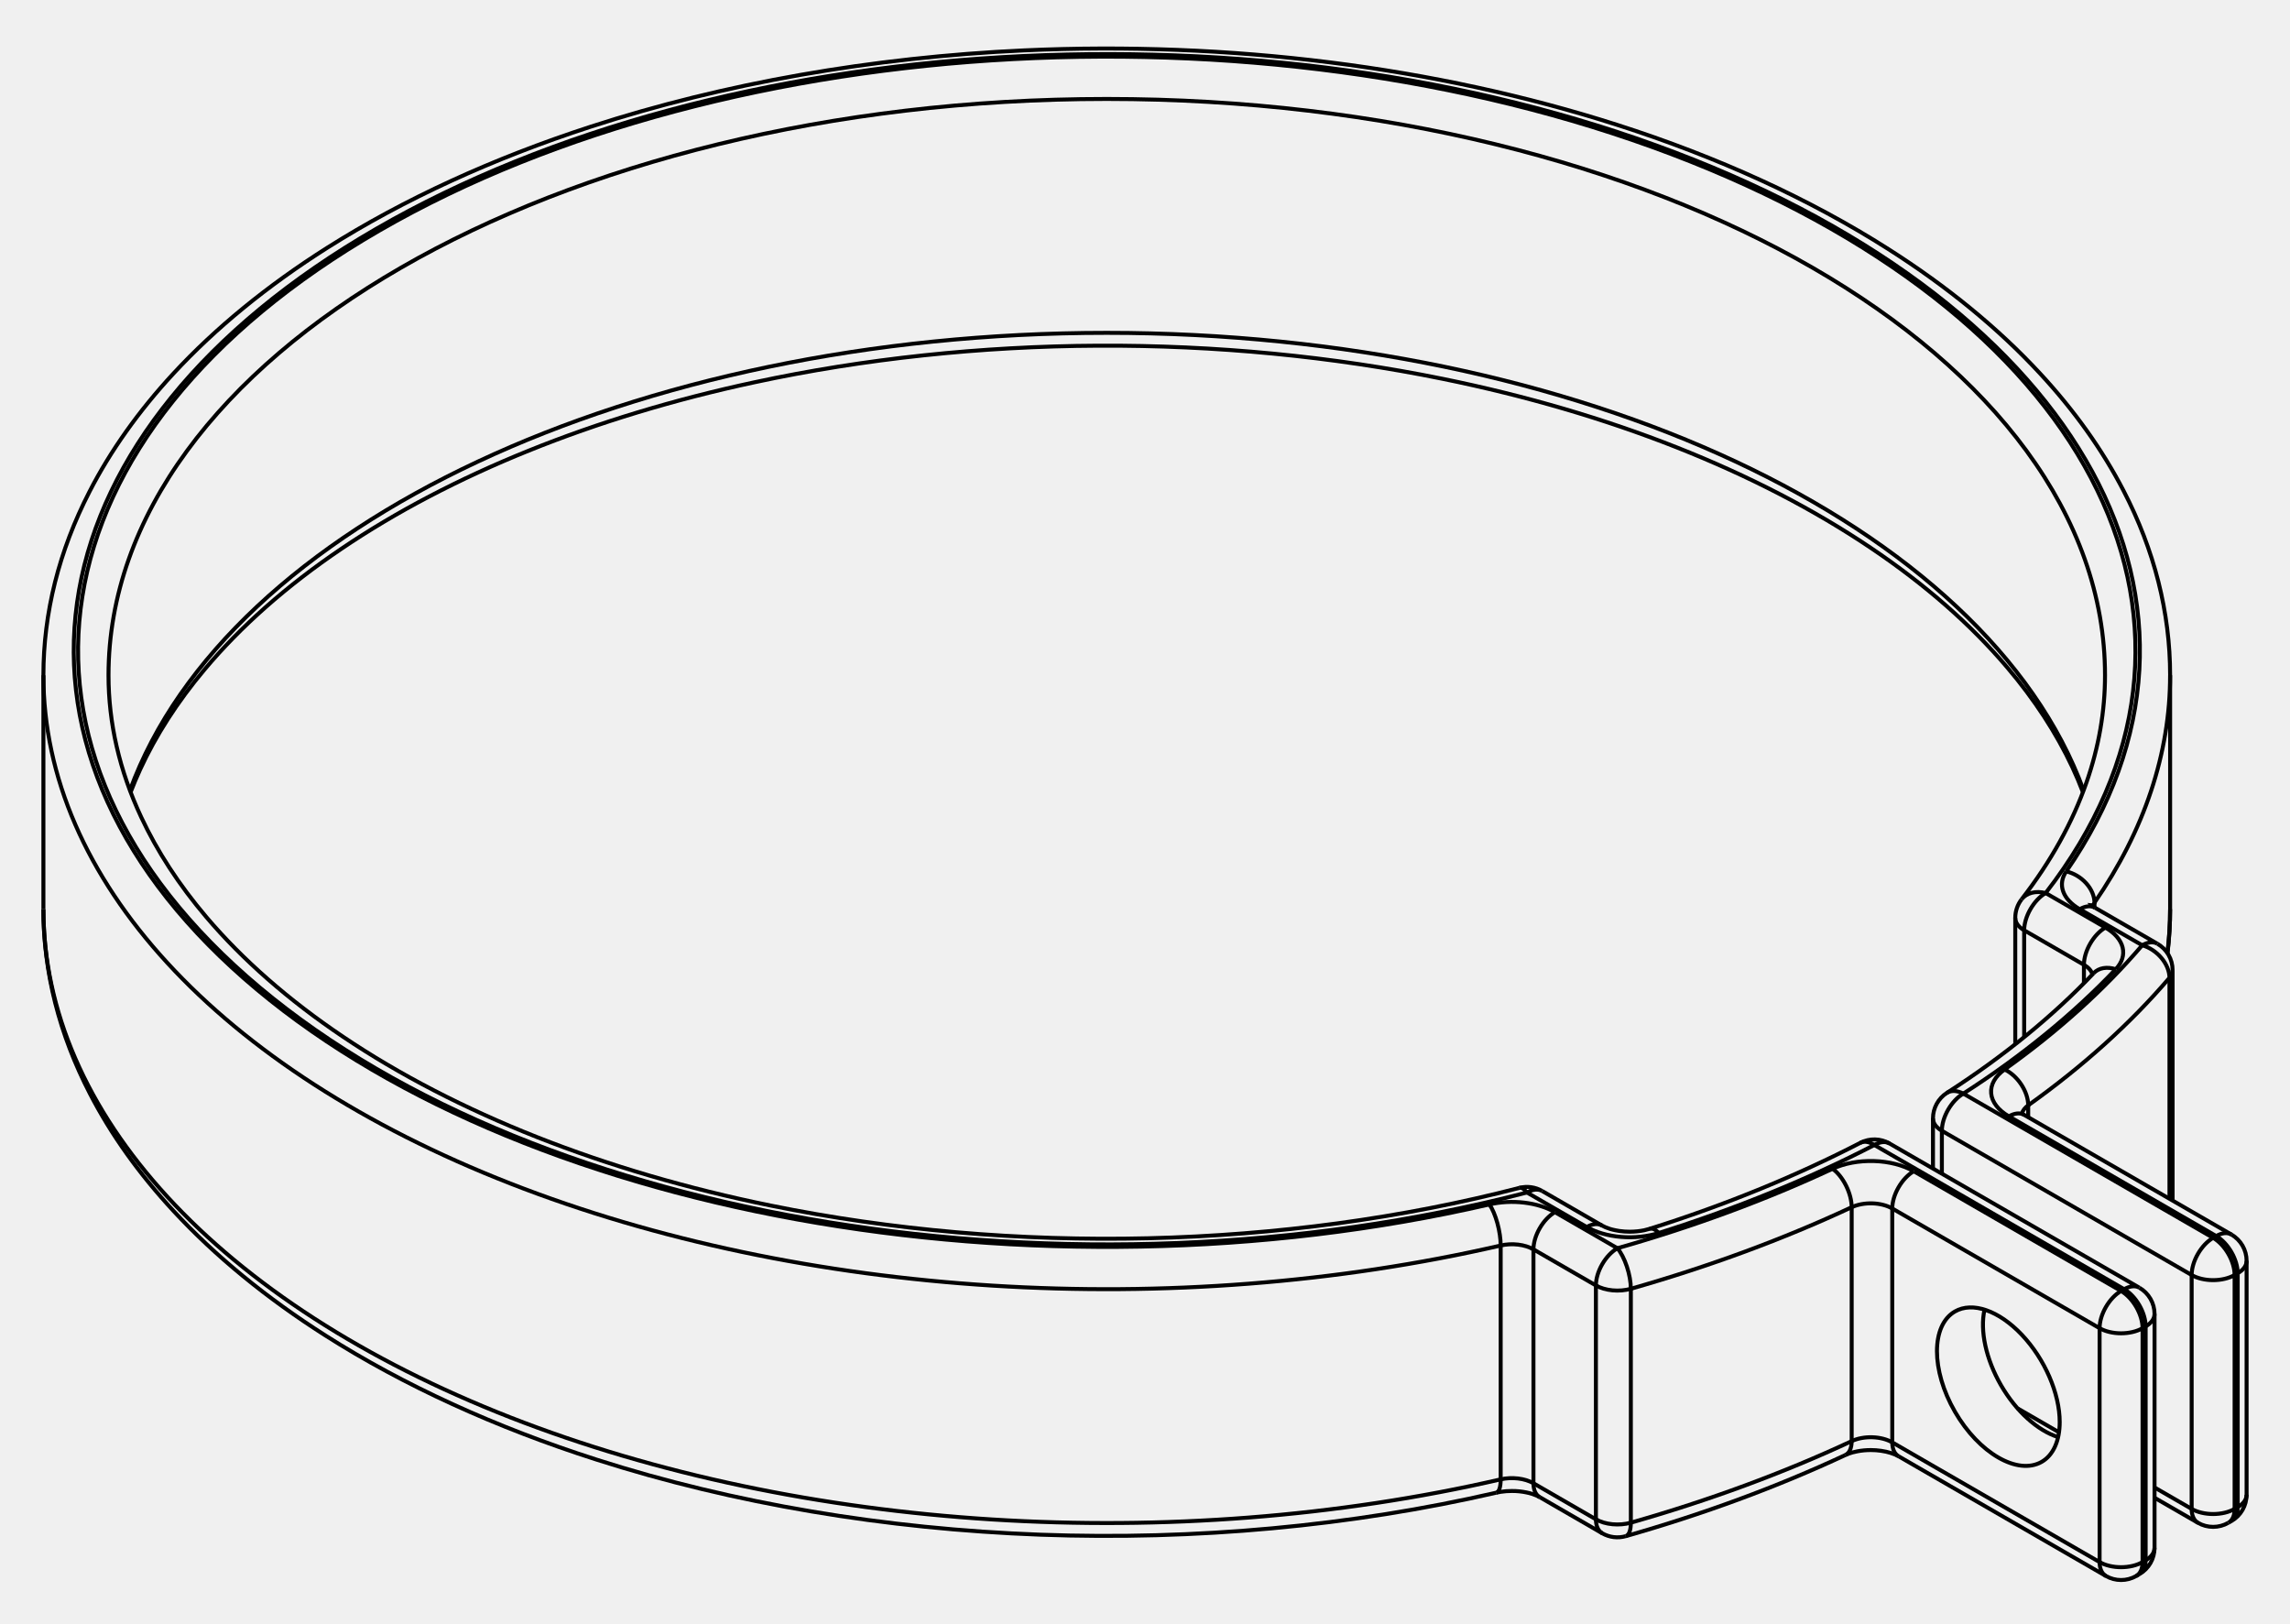
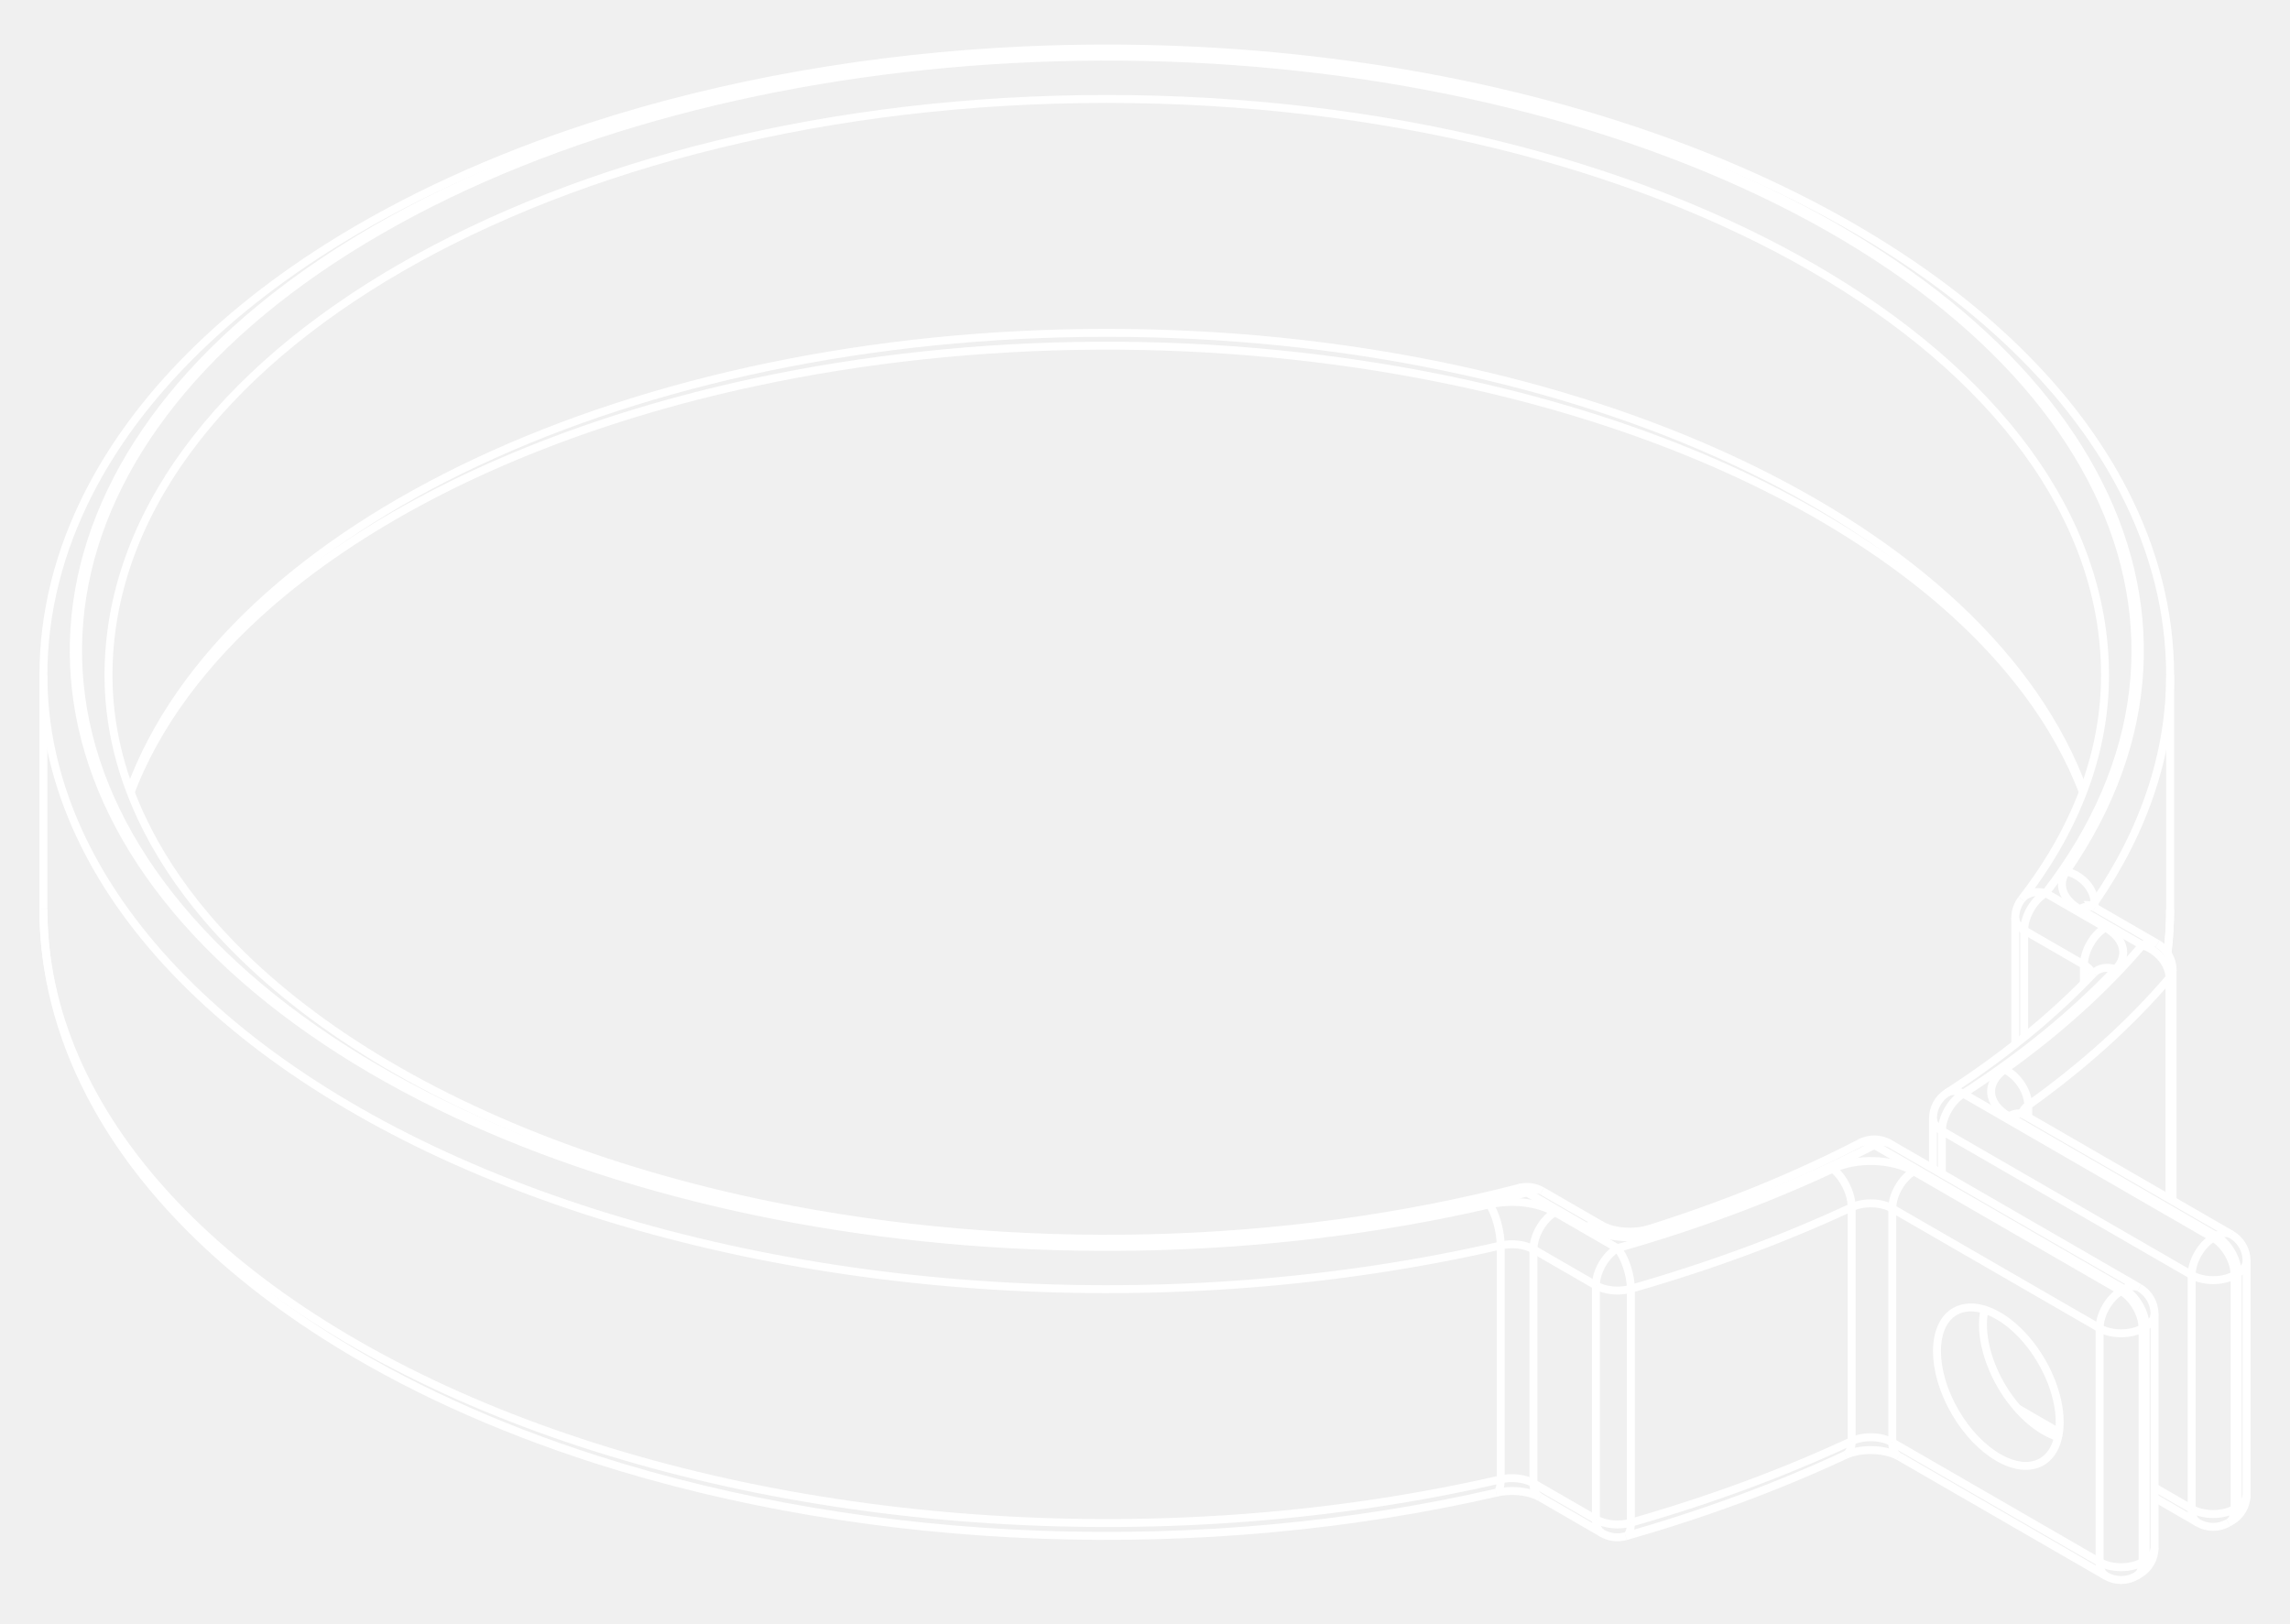
- <svg xmlns="http://www.w3.org/2000/svg" version="1.1" viewBox="-29.336 -20.468 52.762 37.406" fill="none" stroke="black" stroke-width="0.2%" vector-effect="non-scaling-stroke">
+ <svg xmlns="http://www.w3.org/2000/svg" version="1.1" viewBox="-29.336 -20.468 52.762 37.406" fill="none" stroke="white" stroke-width="0.4%" vector-effect="non-scaling-stroke">
  <path d="M 16.388 9.707 A 2 1.155 60 0 0 16.766 11.447 A 2 1.155 60 0 0 18.084 12.644" />
  <path d="M 18.12 12.299 A 2 1.155 60 0 0 17.247 10.286 A 2 1.155 60 0 0 15.706 9.75 A 2 1.155 60 0 0 15.706 12.059 A 2 1.155 60 0 0 17.706 13.214 A 2 1.155 60 0 0 18.012 12.861 A 2 1.155 60 0 0 18.12 12.299 Z" />
  <path d="M 13.849 5.914 A 26.5 15.3 360 0 1 11.468 7.01 A 26.5 15.3 360 0 1 8.885 7.941 A 1.4 0.808 0 0 1 8.014 8.032 A 1.4 0.808 0 0 1 7.223 7.804 L 5.846 7.009 A 0.7 0.404 120 0 1 6.036 6.943 A 0.7 0.404 120 0 1 6.196 6.974 A 0.7 0.7 0 0 0 5.671 6.902" />
  <path d="M 19.605 9.237 L 13.849 5.914 A 0.7 0.381 62.645 0 0 13.676 5.843 A 0.7 0.381 62.645 0 0 13.527 5.864 C 12.797 6.241 12.029 6.595 11.227 6.924 C 10.409 7.259 9.556 7.567 8.674 7.845 Q 8.614 7.864 8.545 7.879 C 8.443 7.9 8.327 7.912 8.212 7.912 C 8.131 7.912 8.05 7.906 7.974 7.895 Q 7.925 7.888 7.88 7.878 Q 7.814 7.865 7.756 7.847 C 7.68 7.823 7.617 7.794 7.573 7.769 L 6.196 6.974" />
  <path d="M 19.534 9.278 L 19.605 9.237 A 0.7 0.404 120 0 1 19.794 9.171 A 0.7 0.404 120 0 1 19.955 9.202 L 14.199 5.879 A 0.7 0.7 0 0 0 13.527 5.864" />
  <path d="M 14.757 6.519 L 19.534 9.278 A 0.7 0.404 240 0 1 19.884 9.647 A 0.7 0.404 240 0 1 20.029 10.135 L 20.1 10.094 A 0.7 0.404 180 0 0 20.251 9.963 A 0.7 0.404 180 0 0 20.305 9.808 A 0.7 0.7 0 0 0 19.955 9.202" />
  <path d="M 17.796 0.109 A 23.7 13.683 180 0 0 -20.594 -15.156 A 23.7 13.683 180 0 0 5.846 7.009 A 0.7 0.233 75.511 0 0 5.754 6.92 A 0.7 0.233 75.511 0 0 5.671 6.902" />
  <path d="M 14.757 6.519 A 1.4 0.808 180 0 0 13.841 6.284 A 1.4 0.808 180 0 0 12.887 6.462 A 26.6 15.358 0 0 1 10.496 7.457 A 26.6 15.358 0 0 1 7.929 8.293 A 0.7 0.253 254.107 0 1 8.148 8.717 A 0.7 0.253 254.107 0 1 8.239 9.227 A 0.7 0.404 0 0 1 7.815 9.263 A 0.7 0.404 0 0 1 7.434 9.15" />
  <path d="M 17.796 0.109 L 19.173 0.904 A 0.7 0.404 300 0 0 18.823 1.274 A 0.7 0.404 300 0 0 18.678 1.762" />
  <path d="M 19.411 1.864 A 1.4 0.808 180 0 0 19.569 1.361 A 1.4 0.808 180 0 0 19.173 0.904" />
  <path d="M 6.49 7.462 L 7.929 8.293 A 0.7 0.404 300 0 0 7.579 8.662 A 0.7 0.404 300 0 0 7.434 9.15" />
  <path d="M 19.411 1.864 A 26.5 15.3 360 0 1 17.798 3.355 A 26.5 15.3 360 0 1 15.9 4.73 A 0.7 0.426 57.207 0 0 15.693 4.67 A 0.7 0.426 57.207 0 0 15.521 4.713 A 0.7 0.7 0 0 0 15.2 5.301" />
  <path d="M 6.49 7.462 A 1.4 0.808 180 0 0 5.782 7.242 A 1.4 0.808 180 0 0 4.981 7.283 A 0.7 0.212 257.033 0 1 5.164 7.715 A 0.7 0.212 257.033 0 1 5.24 8.23" />
  <path d="M 21.655 8.053 L 15.9 4.73 A 0.7 0.404 300 0 0 15.55 5.099 A 0.7 0.404 300 0 0 15.405 5.587 A 0.7 0.404 360 0 1 15.253 5.456 A 0.7 0.404 360 0 1 15.2 5.301" />
  <path d="M 18.271 -0.39 A 23.8 13.741 180 0 0 -20.665 -15.197 A 23.8 13.741 180 0 0 4.981 7.283" />
  <path d="M 21.655 8.053 L 21.726 8.012 A 0.7 0.404 120 0 1 21.915 7.946 A 0.7 0.404 120 0 1 22.076 7.977" />
  <path d="M 18.271 -0.39 A 1.4 0.808 180 0 0 18.2 0.072 A 1.4 0.808 180 0 0 18.581 0.481 A 0.7 0.404 120 0 1 18.771 0.415 A 0.7 0.404 120 0 1 18.931 0.446" />
  <path d="M 16.949 5.254 L 21.726 8.012" />
  <path d="M 20.021 1.312 L 18.581 0.481" />
  <path d="M 16.85 4.174 A 1.4 0.808 180 0 0 16.541 4.725 A 1.4 0.808 180 0 0 16.949 5.254 A 0.7 0.404 120 0 1 17.138 5.188 A 0.7 0.404 120 0 1 17.299 5.219 L 22.076 7.977" />
  <path d="M 20.021 1.312 A 26.6 15.358 360 0 1 18.573 2.794 A 26.6 15.358 360 0 1 16.85 4.174 A 0.7 0.444 234.466 0 1 17.235 4.521 A 0.7 0.444 234.466 0 1 17.394 5 A 0.7 0.404 180 0 0 17.301 5.088 A 0.7 0.404 180 0 0 17.249 5.186" />
  <path d="M 8.885 7.941 A 0.7 0.274 72.467 0 0 8.773 7.856 A 0.7 0.274 72.467 0 0 8.674 7.845" />
  <path d="M 13.849 5.914 A 0.7 0.404 120 0 1 14.038 5.848 A 0.7 0.404 120 0 1 14.199 5.879" />
  <path d="M 7.223 7.804 A 0.7 0.404 120 0 1 7.412 7.738 A 0.7 0.404 120 0 1 7.573 7.769" />
  <path d="M 20.1 10.094 A 0.7 0.404 60 0 0 19.955 9.606 A 0.7 0.404 60 0 0 19.605 9.237" />
  <path d="M 14.757 6.519 A 0.7 0.404 300 0 0 14.407 6.889 A 0.7 0.404 300 0 0 14.262 7.377 A 0.7 0.404 180 0 0 13.804 7.259 A 0.7 0.404 180 0 0 13.327 7.348 A 27.3 15.762 0 0 1 10.873 8.369 A 27.3 15.762 0 0 1 8.239 9.227" />
  <path d="M 14.262 7.377 L 19.039 10.135 A 0.7 0.404 180 0 0 19.534 10.253 A 0.7 0.404 180 0 0 20.029 10.135" />
  <path d="M 19.039 10.135 A 0.7 0.404 120 0 1 19.184 9.647 A 0.7 0.404 120 0 1 19.534 9.278" />
  <path d="M 17.796 0.109 A 0.7 0.522 37.784 0 0 17.477 0.103 A 0.7 0.522 37.784 0 0 17.243 0.252 C 17.919 -0.619 18.418 -1.524 18.737 -2.44 C 19.022 -3.258 19.164 -4.084 19.164 -4.909 A 23 13.279 180 0 0 -3.836 -18.188 A 23 13.279 180 0 0 -26.836 -4.909 C -26.836 -3.813 -26.586 -2.715 -26.082 -1.639 C -25.715 -0.854 -25.214 -0.082 -24.582 0.662 C -23.748 1.644 -22.687 2.576 -21.432 3.42 C -20.133 4.295 -18.626 5.075 -16.964 5.732 C -15.303 6.388 -13.488 6.921 -11.581 7.309 C -10.193 7.592 -8.756 7.798 -7.297 7.925 C -5.839 8.051 -4.359 8.098 -2.886 8.063 C -1.412 8.028 0.056 7.912 1.491 7.718 C 2.926 7.523 4.328 7.25 5.671 6.902" />
  <path d="M 12.887 6.462 A 0.7 0.359 244.98 0 1 13.198 6.852 A 0.7 0.359 244.98 0 1 13.327 7.348" />
  <path d="M 17.796 0.109 A 0.7 0.404 300 0 0 17.446 0.479 A 0.7 0.404 300 0 0 17.301 0.967 A 0.7 0.404 360 0 1 17.149 0.835 A 0.7 0.404 360 0 1 17.096 0.681" />
  <path d="M 17.301 0.967 L 18.678 1.762" />
  <path d="M 19.411 1.864 A 0.7 0.501 43.464 0 0 19.124 1.839 A 0.7 0.501 43.464 0 0 18.903 1.954 Q 18.908 1.948 18.908 1.948 Q 18.908 1.948 18.907 1.95" />
  <path d="M 18.874 1.984 A 0.7 0.404 180 0 0 18.807 1.864 A 0.7 0.404 180 0 0 18.678 1.762" />
  <path d="M 6.49 7.462 A 0.7 0.404 300 0 0 6.14 7.831 A 0.7 0.404 300 0 0 5.995 8.319 A 0.7 0.404 180 0 0 5.641 8.209 A 0.7 0.404 180 0 0 5.24 8.23" />
  <path d="M 5.995 8.319 L 7.434 9.15" />
  <path d="M 21.16 8.91 A 0.7 0.404 120 0 1 21.305 8.422 A 0.7 0.404 120 0 1 21.655 8.053 A 0.7 0.404 240 0 1 22.005 8.422 A 0.7 0.404 240 0 1 22.15 8.91 L 22.221 8.869 A 0.7 0.404 180 0 0 22.373 8.738 A 0.7 0.404 180 0 0 22.426 8.584 A 0.7 0.7 0 0 0 22.076 7.977" />
  <path d="M 21.16 8.91 L 15.405 5.587" />
  <path d="M 18.271 -0.39 A 0.7 0.531 214.637 0 1 18.73 -0.117 A 0.7 0.531 214.637 0 1 18.921 0.331 A 0.7 0.404 180 0 0 18.897 0.372 A 0.7 0.404 180 0 0 18.881 0.413" />
  <path d="M 18.921 0.331 A 24.5 14.145 180 0 0 20.224 -2.241 A 24.5 14.145 180 0 0 20.664 -4.909 C 20.664 -5.632 20.573 -6.354 20.393 -7.066 C 20.213 -7.778 19.944 -8.48 19.59 -9.163 C 19.103 -10.105 18.456 -11.011 17.665 -11.865 C 16.702 -12.905 15.525 -13.868 14.17 -14.73 C 12.366 -15.879 10.245 -16.849 7.915 -17.594 C 5.843 -18.257 3.607 -18.743 1.298 -19.032 C -1.01 -19.322 -3.391 -19.414 -5.744 -19.307 C -7.49 -19.227 -9.22 -19.037 -10.897 -18.742 C -12.573 -18.447 -14.195 -18.047 -15.726 -17.549 C -17.98 -16.817 -20.035 -15.874 -21.792 -14.762 C -23.173 -13.888 -24.37 -12.911 -25.347 -11.854 C -26.14 -10.996 -26.788 -10.086 -27.274 -9.14 C -27.624 -8.46 -27.89 -7.762 -28.068 -7.054 C -28.246 -6.346 -28.336 -5.628 -28.336 -4.909 A 24.5 14.145 180 0 0 -17.581 6.8 A 24.5 14.145 180 0 0 5.24 8.23" />
  <path d="M 22.221 8.869 A 0.7 0.404 60 0 0 22.076 8.381 A 0.7 0.404 60 0 0 21.726 8.012" />
  <path d="M 20.021 1.312 A 0.7 0.404 120 0 1 20.21 1.246 A 0.7 0.404 120 0 1 20.371 1.277 L 18.931 0.446" />
  <path d="M 20.021 1.312 A 0.7 0.513 220.503 0 1 20.465 1.606 A 0.7 0.513 220.503 0 1 20.649 2.062 A 27.3 15.762 360 0 1 19.163 3.583 A 27.3 15.762 360 0 1 17.394 5" />
  <path d="M 20.029 15.524 L 20.029 10.135" />
  <path d="M 20.1 15.483 L 20.1 10.094" />
  <path d="M 20.029 15.524 L 20.1 15.483 A 0.7 0.404 240 0 1 20.062 15.68 A 0.7 0.404 240 0 1 19.955 15.803 A 0.7 0.7 0 0 0 20.305 15.197 L 20.305 9.808" />
  <path d="M 14.262 12.766 L 14.262 7.377" />
  <path d="M 19.039 15.524 L 19.039 10.135" />
  <path d="M 14.262 12.766 L 19.039 15.524 A 0.7 0.404 300 0 0 19.077 15.721 A 0.7 0.404 300 0 0 19.184 15.844 A 0.7 0.7 0 0 0 19.884 15.844 L 19.955 15.803" />
  <path d="M 18.671 -2.256 A 23 13.279 180 0 0 -3.836 -12.799 A 23 13.279 180 0 0 -26.343 -2.256" />
  <path d="M 13.327 12.737 A 0.7 0.404 360 0 1 13.804 12.648 A 0.7 0.404 360 0 1 14.262 12.766" />
  <path d="M 13.327 12.737 L 13.327 7.348" />
  <path d="M 17.301 3.429 L 17.301 0.967" />
  <path d="M 18.678 2.186 L 18.678 1.762" />
  <path d="M 8.239 14.616 L 8.239 9.227" />
  <path d="M 8.239 14.616 A 27.3 15.762 180 0 0 10.873 13.758 A 27.3 15.762 180 0 0 13.327 12.737" />
  <path d="M 5.995 13.708 L 5.995 8.319" />
  <path d="M 7.434 14.539 L 7.434 9.15" />
  <path d="M 5.995 13.708 L 7.434 14.539" />
  <path d="M 5.24 13.618 A 0.7 0.404 360 0 1 5.641 13.598 A 0.7 0.404 360 0 1 5.995 13.708" />
  <path d="M 5.24 13.618 L 5.24 8.23" />
  <path d="M 21.16 8.91 A 0.7 0.404 180 0 0 21.655 9.028 A 0.7 0.404 180 0 0 22.15 8.91" />
  <path d="M 21.16 14.299 L 21.16 8.91" />
  <path d="M 15.405 6.575 L 15.405 5.587" />
  <path d="M 21.16 14.299 L 20.305 13.805" />
  <path d="M 18.104 12.534 L 17.15 11.983" />
  <path d="M 18.921 0.44 L 18.921 0.331" />
  <path d="M 20.601 1.492 A 24.5 14.145 180 0 0 20.648 0.986 A 24.5 14.145 180 0 0 20.664 0.48 L 20.664 -4.909" />
  <path d="M -28.336 0.48 A 24.5 14.145 180 0 0 -17.581 12.189 A 24.5 14.145 180 0 0 5.24 13.618" />
  <path d="M 22.15 14.299 L 22.15 8.91" />
  <path d="M 22.221 14.258 L 22.221 8.869" />
  <path d="M 22.15 14.299 L 22.221 14.258 A 0.7 0.404 240 0 1 22.183 14.455 A 0.7 0.404 240 0 1 22.076 14.579 A 0.7 0.7 0 0 0 22.426 13.972 L 22.426 8.584" />
  <path d="M 20.721 1.884 A 0.7 0.404 360 0 1 20.702 1.975 A 0.7 0.404 360 0 1 20.649 2.062" />
  <path d="M 17.394 5.274 L 17.394 5" />
  <path d="M 20.649 7.153 L 20.649 2.062" />
  <path d="M 20.1 15.483 A 0.7 0.404 180 0 0 20.251 15.352 A 0.7 0.404 180 0 0 20.305 15.197" />
  <path d="M 19.039 15.524 A 0.7 0.404 180 0 0 19.534 15.642 A 0.7 0.404 180 0 0 20.029 15.524 A 0.7 0.404 240 0 1 19.991 15.721 A 0.7 0.404 240 0 1 19.884 15.844" />
  <path d="M 14.407 13.086 A 0.7 0.404 120 0 1 14.3 12.963 A 0.7 0.404 120 0 1 14.262 12.766" />
  <path d="M 13.183 13.057 A 0.7 0.359 64.98 0 0 13.289 12.941 A 0.7 0.359 64.98 0 0 13.327 12.737" />
  <path d="M 8.239 14.616 A 0.7 0.404 0 0 1 7.815 14.652 A 0.7 0.404 0 0 1 7.434 14.539" />
  <path d="M 8.121 14.927 A 0.7 0.253 74.107 0 0 8.208 14.829 A 0.7 0.253 74.107 0 0 8.239 14.616" />
  <path d="M 6.14 14.028 A 0.7 0.404 120 0 1 6.032 13.905 A 0.7 0.404 120 0 1 5.995 13.708" />
  <path d="M 7.579 14.86 A 0.7 0.404 120 0 1 7.472 14.736 A 0.7 0.404 120 0 1 7.434 14.539" />
  <path d="M 5.138 13.925 A 0.7 0.212 77.033 0 0 5.213 13.833 A 0.7 0.212 77.033 0 0 5.24 13.618" />
  <path d="M 21.16 14.299 A 0.7 0.404 180 0 0 21.655 14.417 A 0.7 0.404 180 0 0 22.15 14.299 A 0.7 0.404 240 0 1 22.113 14.496 A 0.7 0.404 240 0 1 22.005 14.619 L 22.076 14.579" />
  <path d="M 21.16 14.299 A 0.7 0.404 300 0 0 21.198 14.496 A 0.7 0.404 300 0 0 21.305 14.619 A 0.7 0.7 0 0 0 22.005 14.619" />
  <path d="M 22.221 14.258 A 0.7 0.404 180 0 0 22.373 14.127 A 0.7 0.404 180 0 0 22.426 13.972" />
  <path d="M 18.903 1.954 C 18.442 2.441 17.93 2.914 17.372 3.371 C 16.802 3.837 16.184 4.286 15.521 4.713" />
  <path d="M 18.863 0.42 C 18.859 0.406 18.854 0.396 18.851 0.389 Q 18.847 0.382 18.846 0.382 C 18.846 0.382 18.851 0.389 18.865 0.4 C 18.878 0.412 18.9 0.428 18.931 0.446" />
  <path d="M 17.23 5.193 C 17.227 5.18 17.222 5.169 17.219 5.163 Q 17.214 5.155 17.214 5.155 C 17.214 5.155 17.219 5.161 17.232 5.173 C 17.245 5.184 17.267 5.201 17.299 5.219" />
  <path d="M 17.243 0.252 A 0.7 0.7 0 0 0 17.096 0.681" />
  <path d="M -28.336 0.48 L -28.336 -4.909" />
  <path d="M 20.721 1.884 A 0.7 0.7 0 0 0 20.371 1.277" />
  <path d="M 14.407 13.086 L 19.184 15.844" />
  <path d="M 17.096 3.592 L 17.096 0.681" />
  <path d="M 18.655 -2.215 Q 18.545 -2.504 18.411 -2.791 C 18.044 -3.575 17.542 -4.348 16.91 -5.091 C 16.076 -6.074 15.016 -7.005 13.76 -7.849 C 12.461 -8.724 10.954 -9.505 9.293 -10.161 C 7.631 -10.818 5.816 -11.35 3.91 -11.738 C 1.368 -12.256 -1.335 -12.517 -4.034 -12.503 C -6.733 -12.49 -9.428 -12.203 -11.953 -11.66 C -13.796 -11.265 -15.549 -10.733 -17.153 -10.085 C -18.758 -9.438 -20.215 -8.674 -21.474 -7.821 C -22.733 -6.97 -23.794 -6.031 -24.624 -5.041 C -25.25 -4.297 -25.745 -3.524 -26.106 -2.74 Q -26.226 -2.478 -26.327 -2.215" />
  <path d="M 13.183 13.057 C 13.227 13.036 13.282 13.016 13.344 12.998 Q 13.398 12.983 13.458 12.972 C 13.554 12.953 13.662 12.943 13.769 12.943 C 13.849 12.943 13.929 12.949 14.004 12.96 C 14.083 12.971 14.157 12.988 14.221 13.008 C 14.299 13.032 14.363 13.06 14.407 13.086" />
  <path d="M 8.121 14.927 C 9.01 14.674 9.876 14.392 10.713 14.084 C 11.568 13.769 12.393 13.426 13.183 13.057" />
  <path d="M 6.14 14.028 L 7.579 14.86 A 0.7 0.7 0 0 0 8.121 14.927" />
  <path d="M 15.2 6.457 L 15.2 5.301" />
  <path d="M 5.138 13.925 Q 5.189 13.914 5.243 13.905 C 5.325 13.892 5.412 13.886 5.499 13.886 C 5.615 13.885 5.732 13.898 5.836 13.92 Q 5.9 13.933 5.957 13.951 C 6.033 13.975 6.096 14.003 6.14 14.028" />
  <path d="M 21.305 14.619 L 20.305 14.042" />
  <path d="M 20.604 1.497 Q 20.664 0.989 20.664 0.48" />
  <path d="M -28.336 0.48 C -28.336 1.202 -28.245 1.925 -28.065 2.637 C -27.885 3.349 -27.616 4.051 -27.262 4.734 C -26.775 5.676 -26.128 6.582 -25.337 7.435 C -24.374 8.476 -23.197 9.439 -21.842 10.301 C -20.038 11.45 -17.917 12.42 -15.586 13.165 C -14.019 13.667 -12.356 14.067 -10.64 14.357 C -8.923 14.648 -7.152 14.827 -5.368 14.893 C -3.585 14.958 -1.79 14.909 -0.024 14.746 C 1.741 14.584 3.476 14.308 5.138 13.925" />
  <path d="M 20.721 7.195 L 20.721 1.884" />
</svg>
